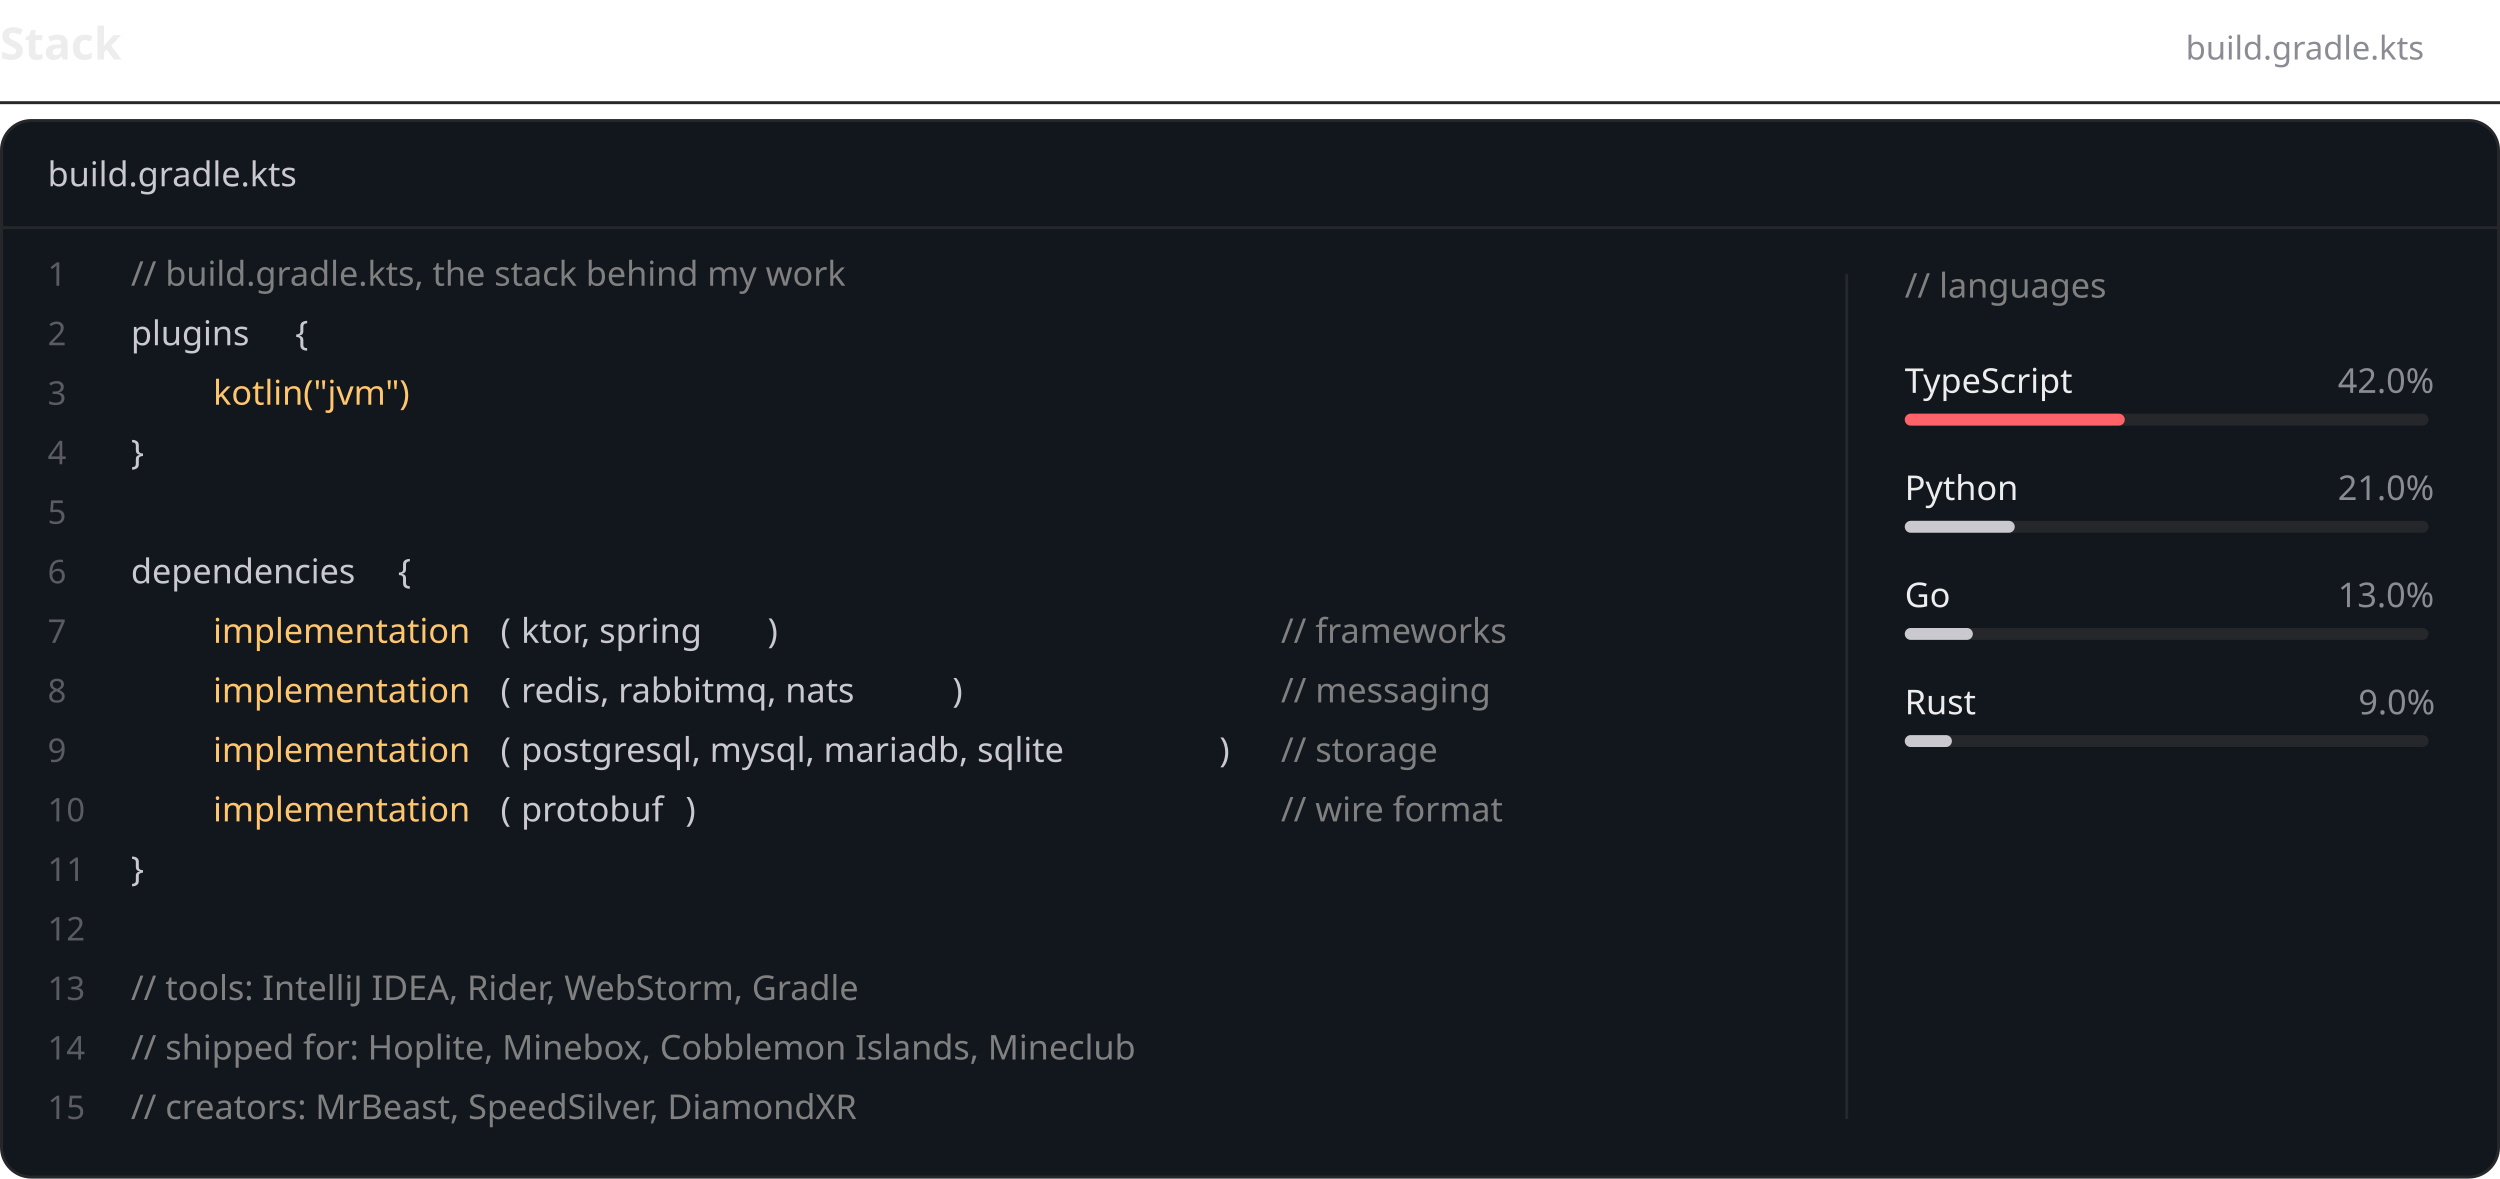
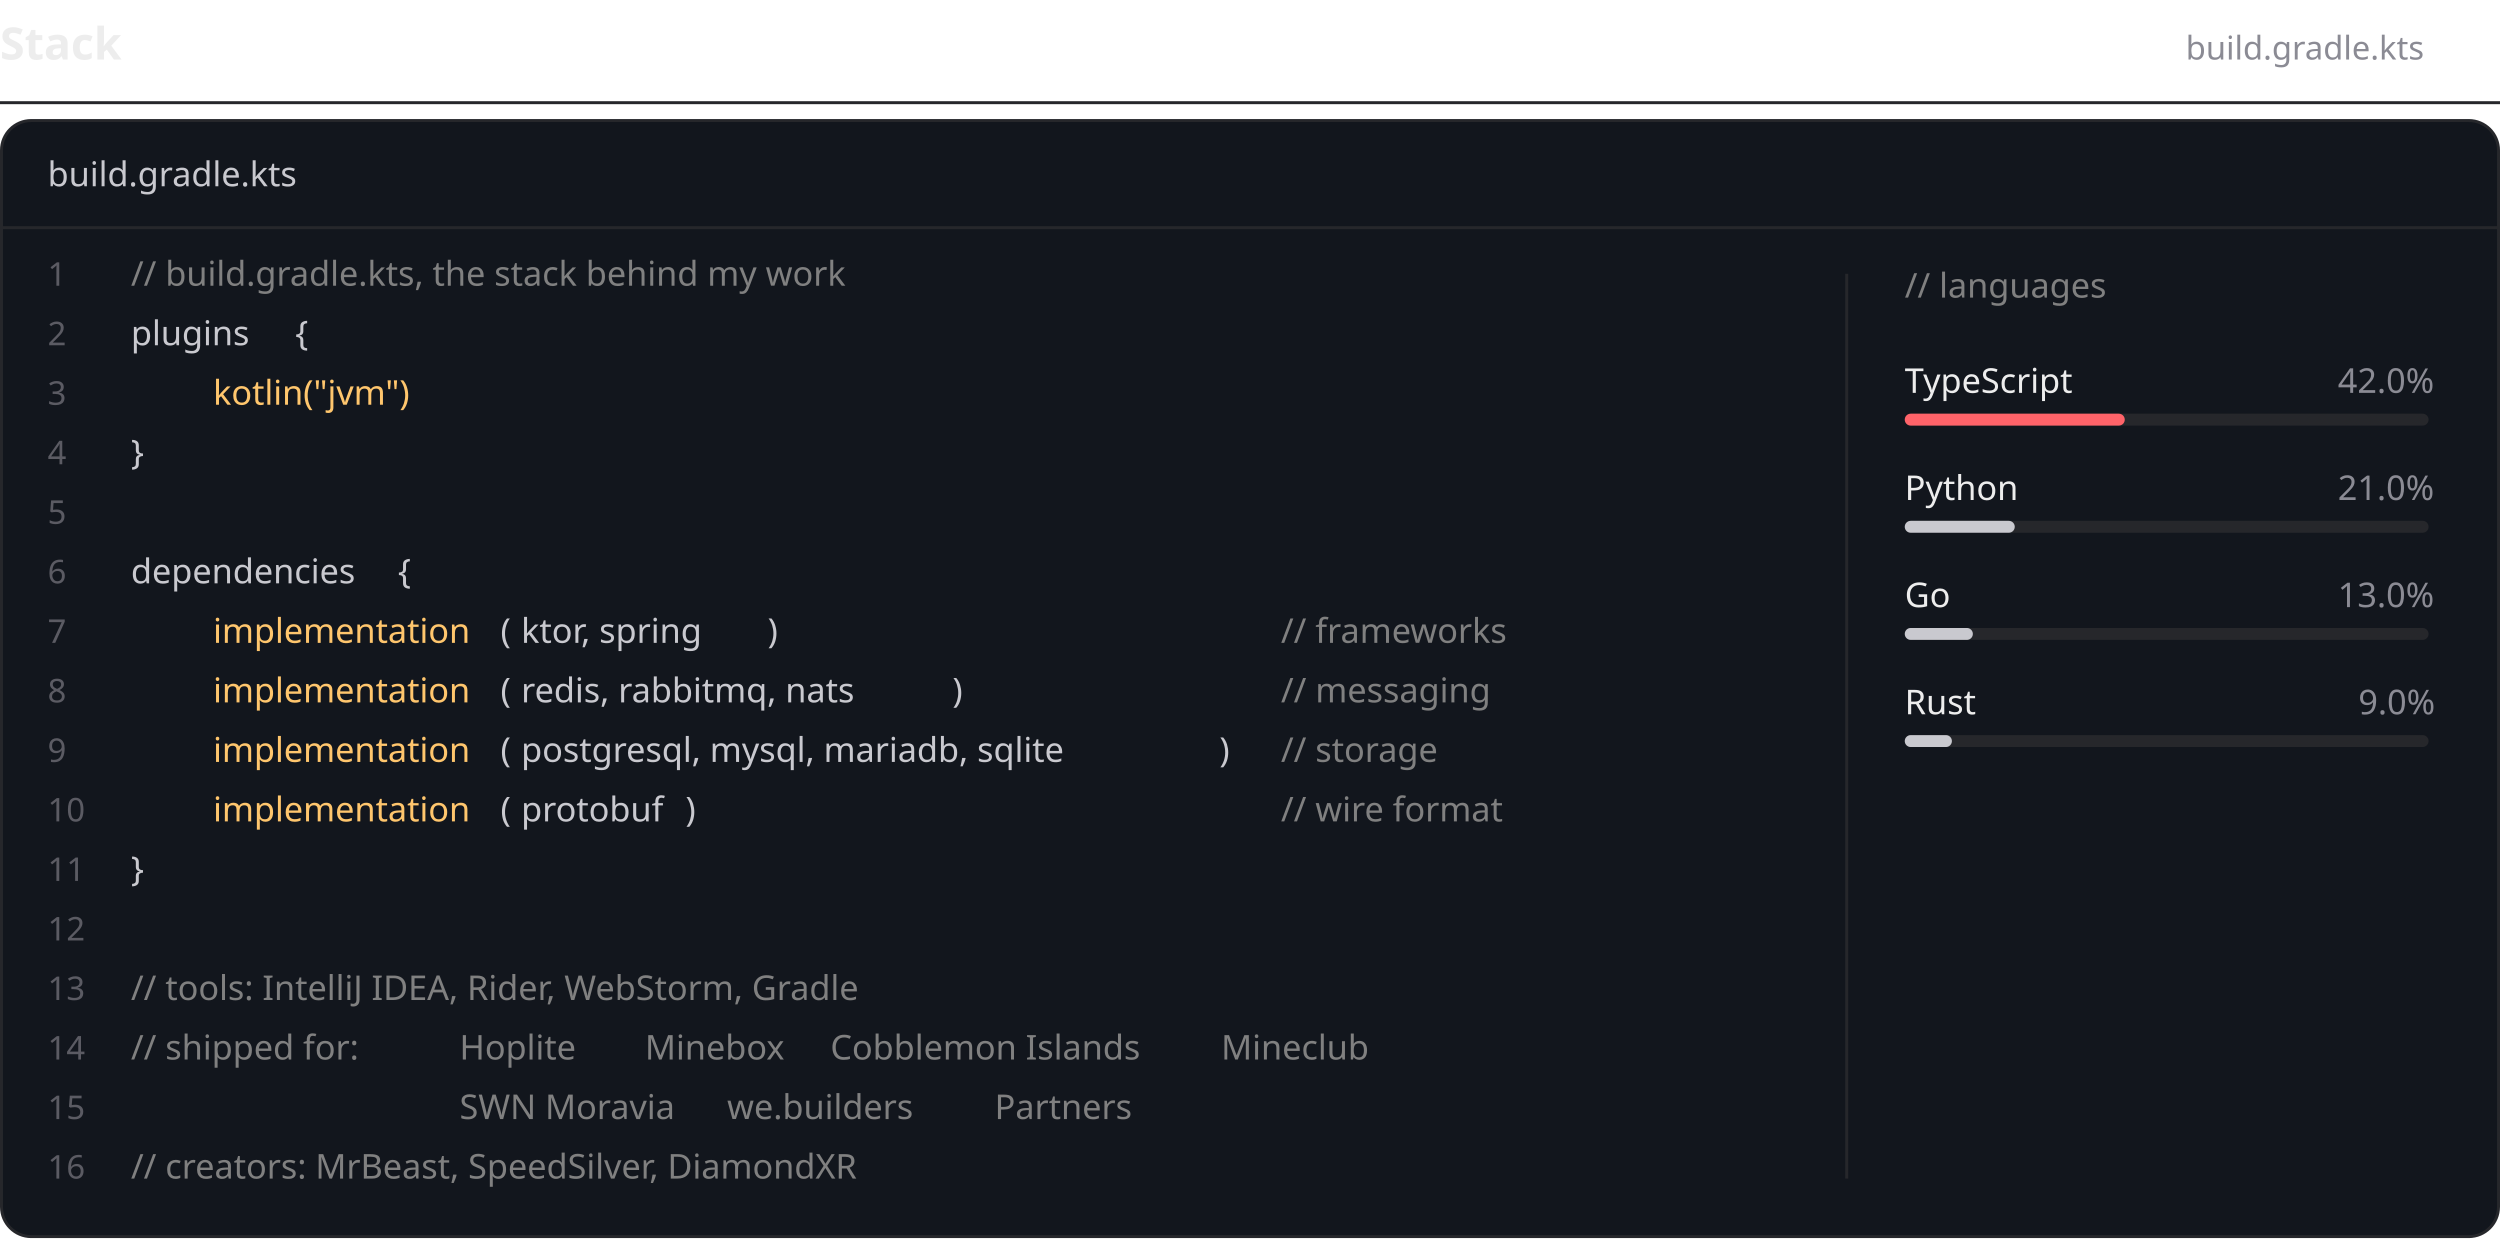
- <svg xmlns="http://www.w3.org/2000/svg" width="840" height="396" viewBox="0 0 840 396" role="img">
+ <svg xmlns="http://www.w3.org/2000/svg" width="840" height="416" viewBox="0 0 840 416" role="img">
  <defs>
-     <style>@font-face{font-family:"Geist";src:url(data:font/woff;sha256=468de3e990e484b53c9d82ea4ec833384daa09bece234237c42bffe1bcaabb05);font-weight:600;font-style:normal}@font-face{font-family:"Geist Mono";src:url(data:font/woff;sha256=5a423d1e834a47f3b937c39e5745b0318129683c8a5c87498ee13be6851303f0);font-weight:400;font-style:normal}</style>
+     <style>@font-face{font-family:"Geist";src:url(data:font/woff;sha256=468de3e990e484b53c9d82ea4ec833384daa09bece234237c42bffe1bcaabb05);font-weight:600;font-style:normal}@font-face{font-family:"Geist Mono";src:url(data:font/woff;sha256=8a13f3739d92a89276a868422a8b98ce0a7e0cdc4884b02e173662abdf96d1e9);font-weight:400;font-style:normal}</style>
    <clipPath id="id0">
+       <rect width="449.6" height="13.8" />
+     </clipPath>
+     <clipPath id="id1">
      <rect width="73.92" height="4" />
    </clipPath>
-     <clipPath id="id1">
+     <clipPath id="id2">
      <rect width="36.96" height="4" />
    </clipPath>
-     <clipPath id="id2">
+     <clipPath id="id3">
      <rect width="22.88" height="4" />
    </clipPath>
-     <clipPath id="id3">
+     <clipPath id="id4">
      <rect width="15.84" height="4" />
    </clipPath>
  </defs>
  <g>
    <text xml:space="preserve" text-rendering="geometricPrecision" font-family="'Geist'" font-weight="600" font-size="15" fill="#ededed">
      <tspan x="0 9.54 15.675 24.105 32.505" y="20">Stack</tspan>
    </text>
    <text xml:space="preserve" text-rendering="geometricPrecision" font-family="'Geist Mono'" font-weight="400" font-size="11" fill="#8b8b94">
      <tspan x="734.4 741 747.6 754.2 760.8 767.4 774 780.6 787.2 793.8 800.4 807 813.6 820.2 826.8 833.4" y="20">build.gradle.kts</tspan>
    </text>
    <rect x="0" y="34" width="840" height="1" fill="#26272b" />
-     <rect x="0.5" y="40.5" width="839" height="355" rx="10" fill="#12161d" stroke="#26272b" stroke-width="1" />
+     <rect x="0.5" y="40.5" width="839" height="375" rx="10" fill="#12161d" stroke="#26272b" stroke-width="1" />
    <text xml:space="preserve" text-rendering="geometricPrecision" font-family="'Geist Mono'" font-weight="400" font-size="11.5" fill="#c9c9cf">
      <tspan x="16 22.9 29.8 36.7 43.6 50.5 57.4 64.3 71.2 78.1 85 91.9 98.8 105.7 112.6 119.5" y="62.582">build.gradle.kts</tspan>
    </text>
    <rect x="0" y="76" width="840" height="1" fill="#26272b" />
    <g>
      <text xml:space="preserve" text-rendering="geometricPrecision" font-family="'Geist Mono'" font-weight="400" font-size="11" fill="#5b5b63">
        <tspan x="16" y="96">1</tspan>
      </text>
    </g>
    <g>
      <text xml:space="preserve" text-rendering="geometricPrecision" font-family="'Geist Mono'" font-weight="400" font-size="11" fill="#5b5b63">
        <tspan x="16" y="116">2</tspan>
      </text>
    </g>
    <g>
      <text xml:space="preserve" text-rendering="geometricPrecision" font-family="'Geist Mono'" font-weight="400" font-size="11" fill="#5b5b63">
        <tspan x="16" y="136">3</tspan>
      </text>
    </g>
    <g>
      <text xml:space="preserve" text-rendering="geometricPrecision" font-family="'Geist Mono'" font-weight="400" font-size="11" fill="#5b5b63">
        <tspan x="16" y="156">4</tspan>
      </text>
    </g>
    <g>
      <text xml:space="preserve" text-rendering="geometricPrecision" font-family="'Geist Mono'" font-weight="400" font-size="11" fill="#5b5b63">
        <tspan x="16" y="176">5</tspan>
      </text>
    </g>
    <g>
      <text xml:space="preserve" text-rendering="geometricPrecision" font-family="'Geist Mono'" font-weight="400" font-size="11" fill="#5b5b63">
        <tspan x="16" y="196">6</tspan>
      </text>
    </g>
    <g>
      <text xml:space="preserve" text-rendering="geometricPrecision" font-family="'Geist Mono'" font-weight="400" font-size="11" fill="#5b5b63">
        <tspan x="16" y="216">7</tspan>
      </text>
    </g>
    <g>
      <text xml:space="preserve" text-rendering="geometricPrecision" font-family="'Geist Mono'" font-weight="400" font-size="11" fill="#5b5b63">
        <tspan x="16" y="236">8</tspan>
      </text>
    </g>
    <g>
      <text xml:space="preserve" text-rendering="geometricPrecision" font-family="'Geist Mono'" font-weight="400" font-size="11" fill="#5b5b63">
        <tspan x="16" y="256">9</tspan>
      </text>
    </g>
    <g>
      <text xml:space="preserve" text-rendering="geometricPrecision" font-family="'Geist Mono'" font-weight="400" font-size="11" fill="#5b5b63">
        <tspan x="16 22.6" y="276">10</tspan>
      </text>
    </g>
    <g>
      <text xml:space="preserve" text-rendering="geometricPrecision" font-family="'Geist Mono'" font-weight="400" font-size="11" fill="#5b5b63">
        <tspan x="16 22.6" y="296">11</tspan>
      </text>
    </g>
    <g>
      <text xml:space="preserve" text-rendering="geometricPrecision" font-family="'Geist Mono'" font-weight="400" font-size="11" fill="#5b5b63">
        <tspan x="16 22.6" y="316">12</tspan>
      </text>
    </g>
    <g>
      <text xml:space="preserve" text-rendering="geometricPrecision" font-family="'Geist Mono'" font-weight="400" font-size="11" fill="#5b5b63">
        <tspan x="16 22.6" y="336">13</tspan>
      </text>
    </g>
    <g>
      <text xml:space="preserve" text-rendering="geometricPrecision" font-family="'Geist Mono'" font-weight="400" font-size="11" fill="#5b5b63">
        <tspan x="16 22.6" y="356">14</tspan>
      </text>
    </g>
    <g>
      <text xml:space="preserve" text-rendering="geometricPrecision" font-family="'Geist Mono'" font-weight="400" font-size="11" fill="#5b5b63">
        <tspan x="16 22.6" y="376">15</tspan>
      </text>
    </g>
+     <g>
+       <text xml:space="preserve" text-rendering="geometricPrecision" font-family="'Geist Mono'" font-weight="400" font-size="11" fill="#5b5b63">
+         <tspan x="16 22.6" y="396">16</tspan>
+       </text>
+     </g>
    <text xml:space="preserve" text-rendering="geometricPrecision" font-family="'Geist Mono'" font-weight="400" font-size="11.5" fill="#808080">
      <tspan x="44 50.9 57.8 64.7 71.6 78.5 85.4 92.3 99.2 106.1 113 119.9 126.8 133.7 140.6 147.5 154.4 161.3 168.2 175.1 182 188.9 195.8 202.7 209.6 216.5 223.4 230.3 237.2 244.1 251 257.9 264.8 271.7 278.6 285.5 292.4 299.3 306.2 313.1 320 326.9 333.8 340.7 347.6" y="96">// build.gradle.kts, the stack behind my work</tspan>
    </text>
    <g>
      <text xml:space="preserve" text-rendering="geometricPrecision" font-family="'Geist Mono'" font-weight="400" font-size="11.5" fill="#c9c9cf">
        <tspan x="44 50.9 57.8 64.7 71.6 78.5 85.4" y="116">plugins</tspan>
      </text>
      <text xml:space="preserve" text-rendering="geometricPrecision" font-family="'Geist Mono'" font-weight="400" font-size="11.5" fill="#c9c9cf">
        <tspan x="99.2" y="116">{</tspan>
      </text>
      <text xml:space="preserve" text-rendering="geometricPrecision" font-family="'Geist Mono'" font-weight="400" font-size="11.5" fill="#ffc66d">
        <tspan x="71.6 78.5 85.4 92.3 99.2 106.1 113 119.9 126.8 133.7 140.6 147.5 154.4" y="135.999">kotlin("jvm")</tspan>
      </text>
      <text xml:space="preserve" text-rendering="geometricPrecision" font-family="'Geist Mono'" font-weight="400" font-size="11.5" fill="#c9c9cf">
        <tspan x="44" y="156.001">}</tspan>
      </text>
    </g>
    <g>
      <text xml:space="preserve" text-rendering="geometricPrecision" font-family="'Geist Mono'" font-weight="400" font-size="11.5" fill="#c9c9cf">
        <tspan x="44 50.9 57.8 64.7 71.6 78.5 85.4 92.3 99.2 106.1 113 119.9" y="196.001">dependencies</tspan>
      </text>
      <text xml:space="preserve" text-rendering="geometricPrecision" font-family="'Geist Mono'" font-weight="400" font-size="11.5" fill="#c9c9cf">
        <tspan x="133.7" y="196.001">{</tspan>
      </text>
      <g>
        <text xml:space="preserve" text-rendering="geometricPrecision" font-family="'Geist Mono'" font-weight="400" font-size="11.5" fill="#ffc66d">
          <tspan x="71.6 78.5 85.4 92.3 99.2 106.1 113 119.9 126.8 133.7 140.6 147.5 154.4 161.3" y="216.001">implementation</tspan>
        </text>
        <text xml:space="preserve" text-rendering="geometricPrecision" font-family="'Geist Mono'" font-weight="400" font-size="11.5" fill="#c9c9cf">
          <tspan x="168.2" y="216.001">(</tspan>
        </text>
        <text xml:space="preserve" text-rendering="geometricPrecision" font-family="'Geist Mono'" font-weight="400" font-size="11.5" fill="#c9c9cf">
          <tspan x="175.1 182 188.9 195.8 202.7 209.6 216.5 223.4 230.3 237.2 244.1 251" y="216.001">ktor, spring</tspan>
        </text>
        <text xml:space="preserve" text-rendering="geometricPrecision" font-family="'Geist Mono'" font-weight="400" font-size="11.5" fill="#c9c9cf">
          <tspan x="257.9" y="216.001">)</tspan>
        </text>
        <text xml:space="preserve" text-rendering="geometricPrecision" font-family="'Geist Mono'" font-weight="400" font-size="11.5" fill="#808080">
          <tspan x="430.4 437.3 444.2 451.1 458 464.9 471.8 478.7 485.6 492.5 499.4 506.3 513.2" y="216.001">// frameworks</tspan>
        </text>
      </g>
      <g>
        <text xml:space="preserve" text-rendering="geometricPrecision" font-family="'Geist Mono'" font-weight="400" font-size="11.5" fill="#ffc66d">
          <tspan x="71.6 78.5 85.4 92.3 99.2 106.1 113 119.9 126.8 133.7 140.6 147.5 154.4 161.3" y="236.001">implementation</tspan>
        </text>
        <text xml:space="preserve" text-rendering="geometricPrecision" font-family="'Geist Mono'" font-weight="400" font-size="11.5" fill="#c9c9cf">
          <tspan x="168.2" y="236.001">(</tspan>
        </text>
        <text xml:space="preserve" text-rendering="geometricPrecision" font-family="'Geist Mono'" font-weight="400" font-size="11.5" fill="#c9c9cf">
          <tspan x="175.1 182 188.9 195.8 202.7 209.6 216.5 223.4 230.3 237.2 244.1 251 257.9 264.8 271.7 278.6 285.5 292.4 299.3 306.2 313.1" y="236.001">redis, rabbitmq, nats</tspan>
        </text>
        <text xml:space="preserve" text-rendering="geometricPrecision" font-family="'Geist Mono'" font-weight="400" font-size="11.5" fill="#c9c9cf">
          <tspan x="320" y="236.001">)</tspan>
        </text>
        <text xml:space="preserve" text-rendering="geometricPrecision" font-family="'Geist Mono'" font-weight="400" font-size="11.5" fill="#808080">
          <tspan x="430.4 437.3 444.2 451.1 458 464.9 471.8 478.7 485.6 492.5 499.4 506.3" y="236.001">// messaging</tspan>
        </text>
      </g>
      <g>
        <text xml:space="preserve" text-rendering="geometricPrecision" font-family="'Geist Mono'" font-weight="400" font-size="11.5" fill="#ffc66d">
          <tspan x="71.6 78.5 85.4 92.3 99.2 106.1 113 119.9 126.8 133.7 140.6 147.5 154.4 161.3" y="256.001">implementation</tspan>
        </text>
        <text xml:space="preserve" text-rendering="geometricPrecision" font-family="'Geist Mono'" font-weight="400" font-size="11.5" fill="#c9c9cf">
          <tspan x="168.2" y="256.001">(</tspan>
        </text>
        <text xml:space="preserve" text-rendering="geometricPrecision" font-family="'Geist Mono'" font-weight="400" font-size="11.5" fill="#c9c9cf">
          <tspan x="175.1 182 188.9 195.8 202.7 209.6 216.5 223.4 230.3 237.2 244.1 251 257.9 264.8 271.7 278.6 285.5 292.4 299.3 306.2 313.1 320 326.9 333.8 340.7 347.6 354.5 361.4 368.3 375.2 382.1 389 395.9 402.8" y="256.001">postgresql, mysql, mariadb, sqlite</tspan>
        </text>
        <text xml:space="preserve" text-rendering="geometricPrecision" font-family="'Geist Mono'" font-weight="400" font-size="11.5" fill="#c9c9cf">
          <tspan x="409.7" y="256.001">)</tspan>
        </text>
        <text xml:space="preserve" text-rendering="geometricPrecision" font-family="'Geist Mono'" font-weight="400" font-size="11.5" fill="#808080">
          <tspan x="430.4 437.3 444.2 451.1 458 464.9 471.8 478.7 485.6 492.5" y="256.001">// storage</tspan>
        </text>
      </g>
      <g>
        <text xml:space="preserve" text-rendering="geometricPrecision" font-family="'Geist Mono'" font-weight="400" font-size="11.5" fill="#ffc66d">
          <tspan x="71.6 78.5 85.4 92.3 99.2 106.1 113 119.9 126.8 133.7 140.6 147.5 154.4 161.3" y="276.001">implementation</tspan>
        </text>
        <text xml:space="preserve" text-rendering="geometricPrecision" font-family="'Geist Mono'" font-weight="400" font-size="11.5" fill="#c9c9cf">
          <tspan x="168.2" y="276.001">(</tspan>
        </text>
        <text xml:space="preserve" text-rendering="geometricPrecision" font-family="'Geist Mono'" font-weight="400" font-size="11.5" fill="#c9c9cf">
          <tspan x="175.1 182 188.9 195.8 202.7 209.6 216.5 223.4" y="276.001">protobuf</tspan>
        </text>
        <text xml:space="preserve" text-rendering="geometricPrecision" font-family="'Geist Mono'" font-weight="400" font-size="11.5" fill="#c9c9cf">
          <tspan x="230.3" y="276.001">)</tspan>
        </text>
        <text xml:space="preserve" text-rendering="geometricPrecision" font-family="'Geist Mono'" font-weight="400" font-size="11.5" fill="#808080">
          <tspan x="430.4 437.3 444.2 451.1 458 464.9 471.8 478.7 485.6 492.5 499.4 506.3 513.2 520.1" y="276.001">// wire format</tspan>
        </text>
      </g>
      <text xml:space="preserve" text-rendering="geometricPrecision" font-family="'Geist Mono'" font-weight="400" font-size="11.5" fill="#c9c9cf">
        <tspan x="44" y="296.001">}</tspan>
      </text>
    </g>
    <g>
      <text xml:space="preserve" text-rendering="geometricPrecision" font-family="'Geist Mono'" font-weight="400" font-size="11.5" fill="#808080">
        <tspan x="44 50.9 57.8 64.7 71.6 78.5 85.4 92.3 99.2 106.1 113 119.9 126.8 133.7 140.6 147.5 154.4 161.3 168.2 175.1 182 188.9 195.8 202.7 209.6 216.5 223.4 230.3 237.2 244.1 251 257.9 264.8 271.7 278.6 285.5 292.4 299.3 306.2 313.1 320 326.9 333.8 340.7 347.6 354.5 361.4 368.3" y="336.001">// tools: IntelliJ IDEA, Rider, WebStorm, Gradle</tspan>
      </text>
    </g>
    <g>
      <text xml:space="preserve" text-rendering="geometricPrecision" font-family="'Geist Mono'" font-weight="400" font-size="11.5" fill="#808080">
-         <tspan x="44 50.9 57.8 64.7 71.6 78.5 85.4 92.3 99.2 106.1 113 119.9 126.8 133.7 140.6 147.5 154.4 161.3 168.2 175.1 182 188.9 195.8 202.7 209.6 216.5 223.4 230.3 237.2 244.1 251 257.9 264.8 271.7 278.6 285.5 292.4 299.3 306.2 313.1 320 326.9 333.8 340.7 347.6 354.5 361.4 368.3 375.2 382.1 389 395.9 402.8 409.7 416.6 423.5 430.4 437.3 444.2 451.1 458" y="356.001">// shipped for: Hoplite, Minebox, Cobblemon Islands, Mineclub</tspan>
-       </text>
+         <tspan x="44 50.9 57.8 64.7 71.6 78.5 85.4 92.3 99.2 106.1 113 119.9 126.8 133.7 140.6" y="356.001">// shipped for:</tspan>
+       </text>
+       <g>
+         <g transform="translate(154.4 345.018)" clip-path="url(#id0)">
+           <g>
+             <text xml:space="preserve" text-rendering="geometricPrecision" font-family="'Geist Mono'" font-weight="400" font-size="11.5" fill="#808080">
+               <tspan x="0 6.9 13.8 20.7 27.6 34.5 41.4" y="10.982">Hoplite</tspan>
+             </text>
+           </g>
+           <g transform="translate(62.3 0)">
+             <text xml:space="preserve" text-rendering="geometricPrecision" font-family="'Geist Mono'" font-weight="400" font-size="11.5" fill="#808080">
+               <tspan x="0 6.9 13.8 20.7 27.6 34.5 41.4" y="10.982">Minebox</tspan>
+             </text>
+           </g>
+           <g transform="translate(124.6 0)">
+             <text xml:space="preserve" text-rendering="geometricPrecision" font-family="'Geist Mono'" font-weight="400" font-size="11.5" fill="#808080">
+               <tspan x="0 6.9 13.8 20.7 27.6 34.5 41.4 48.3 55.2 62.1 69 75.9 82.8 89.7 96.6 103.5 110.4" y="10.982">Cobblemon Islands</tspan>
+             </text>
+           </g>
+           <g transform="translate(255.9 0)">
+             <text xml:space="preserve" text-rendering="geometricPrecision" font-family="'Geist Mono'" font-weight="400" font-size="11.5" fill="#808080">
+               <tspan x="0 6.9 13.8 20.7 27.6 34.5 41.4 48.3" y="10.982">Mineclub</tspan>
+             </text>
+           </g>
+         </g>
+         <g transform="translate(154.4 365.018)" clip-path="url(#id0)">
+           <g>
+             <text xml:space="preserve" text-rendering="geometricPrecision" font-family="'Geist Mono'" font-weight="400" font-size="11.5" fill="#808080">
+               <tspan x="0 6.9 13.8 20.7 27.6 34.5 41.4 48.3 55.2 62.1 69" y="10.982">SWN Moravia</tspan>
+             </text>
+           </g>
+           <g transform="translate(89.9 0)">
+             <text xml:space="preserve" text-rendering="geometricPrecision" font-family="'Geist Mono'" font-weight="400" font-size="11.5" fill="#808080">
+               <tspan x="0 6.9 13.8 20.7 27.6 34.5 41.4 48.3 55.2 62.1 69" y="10.982">we.builders</tspan>
+             </text>
+           </g>
+           <g transform="translate(179.8 0)">
+             <text xml:space="preserve" text-rendering="geometricPrecision" font-family="'Geist Mono'" font-weight="400" font-size="11.5" fill="#808080">
+               <tspan x="0 6.9 13.8 20.7 27.6 34.5 41.4 48.3" y="10.982">Partners</tspan>
+             </text>
+           </g>
+         </g>
+       </g>
    </g>
    <g>
      <text xml:space="preserve" text-rendering="geometricPrecision" font-family="'Geist Mono'" font-weight="400" font-size="11.5" fill="#808080">
-         <tspan x="44 50.9 57.8 64.7 71.6 78.5 85.4 92.3 99.2 106.1 113 119.9 126.8 133.7 140.6 147.5 154.4 161.3 168.2 175.1 182 188.9 195.8 202.7 209.6 216.5 223.4 230.3 237.2 244.1 251 257.9 264.8 271.7 278.6 285.5 292.4 299.3 306.2 313.1 320 326.9 333.8 340.7" y="376.001">// creators: MrBeast, SpeedSilver, DiamondXR</tspan>
-       </text>
-     </g>
-     <rect x="620" y="92" width="1" height="284" fill="#26272b" />
+         <tspan x="44 50.9 57.8 64.7 71.6 78.5 85.4 92.3 99.2 106.1 113 119.9 126.8 133.7 140.6 147.5 154.4 161.3 168.2 175.1 182 188.9 195.8 202.7 209.6 216.5 223.4 230.3 237.2 244.1 251 257.9 264.8 271.7 278.6 285.5 292.4 299.3 306.2 313.1 320 326.9 333.8 340.7" y="396.001">// creators: MrBeast, SpeedSilver, DiamondXR</tspan>
+       </text>
+     </g>
+     <rect x="620" y="92" width="1" height="304" fill="#26272b" />
    <text xml:space="preserve" text-rendering="geometricPrecision" font-family="'Geist Mono'" font-weight="400" font-size="11.5" fill="#808080">
      <tspan x="640 646.9 653.8 660.7 667.6 674.5 681.4 688.3 695.2 702.1 709 715.9" y="100">// languages</tspan>
    </text>
    <g>
      <text xml:space="preserve" text-rendering="geometricPrecision" font-family="'Geist Mono'" font-weight="400" font-size="11.5" fill="#ededed">
        <tspan x="640 646.9 653.8 660.7 667.6 674.5 681.4 688.3 695.2 702.1" y="132.001">TypeScript</tspan>
      </text>
      <text xml:space="preserve" text-rendering="geometricPrecision" font-family="'Geist Mono'" font-weight="400" font-size="11.5" fill="#8b8b94">
        <tspan x="785.5 792.4 799.3 806.2 813.1" y="132.001">42.0%</tspan>
      </text>
      <rect x="640" y="139" width="176" height="4" rx="2" fill="#26272b" />
      <g>
-         <g transform="translate(640 139)" clip-path="url(#id0)">
+         <g transform="translate(640 139)" clip-path="url(#id1)">
          <g transform="translate(-640 -139)">
            <g transform="translate(0 0)">
              <rect x="640" y="139" width="73.92" height="4" rx="2" fill="#ff6369" />
            </g>
          </g>
        </g>
      </g>
    </g>
    <g>
      <text xml:space="preserve" text-rendering="geometricPrecision" font-family="'Geist Mono'" font-weight="400" font-size="11.5" fill="#ededed">
        <tspan x="640 646.9 653.8 660.7 667.6 674.5" y="168.001">Python</tspan>
      </text>
      <text xml:space="preserve" text-rendering="geometricPrecision" font-family="'Geist Mono'" font-weight="400" font-size="11.5" fill="#8b8b94">
        <tspan x="785.5 792.4 799.3 806.2 813.1" y="168.001">21.0%</tspan>
      </text>
      <rect x="640" y="175" width="176" height="4" rx="2" fill="#26272b" />
      <g>
-         <g transform="translate(640 175)" clip-path="url(#id1)">
+         <g transform="translate(640 175)" clip-path="url(#id2)">
          <g transform="translate(-640 -175)">
            <g transform="translate(0 0)">
              <rect x="640" y="175" width="36.96" height="4" rx="2" fill="#c9c9cf" />
            </g>
          </g>
        </g>
      </g>
    </g>
    <g>
      <text xml:space="preserve" text-rendering="geometricPrecision" font-family="'Geist Mono'" font-weight="400" font-size="11.5" fill="#ededed">
        <tspan x="640 646.9" y="204.001">Go</tspan>
      </text>
      <text xml:space="preserve" text-rendering="geometricPrecision" font-family="'Geist Mono'" font-weight="400" font-size="11.5" fill="#8b8b94">
        <tspan x="785.5 792.4 799.3 806.2 813.1" y="204.001">13.0%</tspan>
      </text>
      <rect x="640" y="211" width="176" height="4" rx="2" fill="#26272b" />
      <g>
-         <g transform="translate(640 211)" clip-path="url(#id2)">
+         <g transform="translate(640 211)" clip-path="url(#id3)">
          <g transform="translate(-640 -211)">
            <g transform="translate(0 0)">
              <rect x="640" y="211" width="22.88" height="4" rx="2" fill="#c9c9cf" />
            </g>
          </g>
        </g>
      </g>
    </g>
    <g>
      <text xml:space="preserve" text-rendering="geometricPrecision" font-family="'Geist Mono'" font-weight="400" font-size="11.5" fill="#ededed">
        <tspan x="640 646.9 653.8 660.7" y="240.001">Rust</tspan>
      </text>
      <text xml:space="preserve" text-rendering="geometricPrecision" font-family="'Geist Mono'" font-weight="400" font-size="11.5" fill="#8b8b94">
        <tspan x="792.4 799.3 806.2 813.1" y="240.001">9.0%</tspan>
      </text>
      <rect x="640" y="247" width="176" height="4" rx="2" fill="#26272b" />
      <g>
-         <g transform="translate(640 247)" clip-path="url(#id3)">
+         <g transform="translate(640 247)" clip-path="url(#id4)">
          <g transform="translate(-640 -247)">
            <g transform="translate(0 0)">
              <rect x="640" y="247" width="15.84" height="4" rx="2" fill="#c9c9cf" />
            </g>
          </g>
        </g>
      </g>
    </g>
  </g>
</svg>
